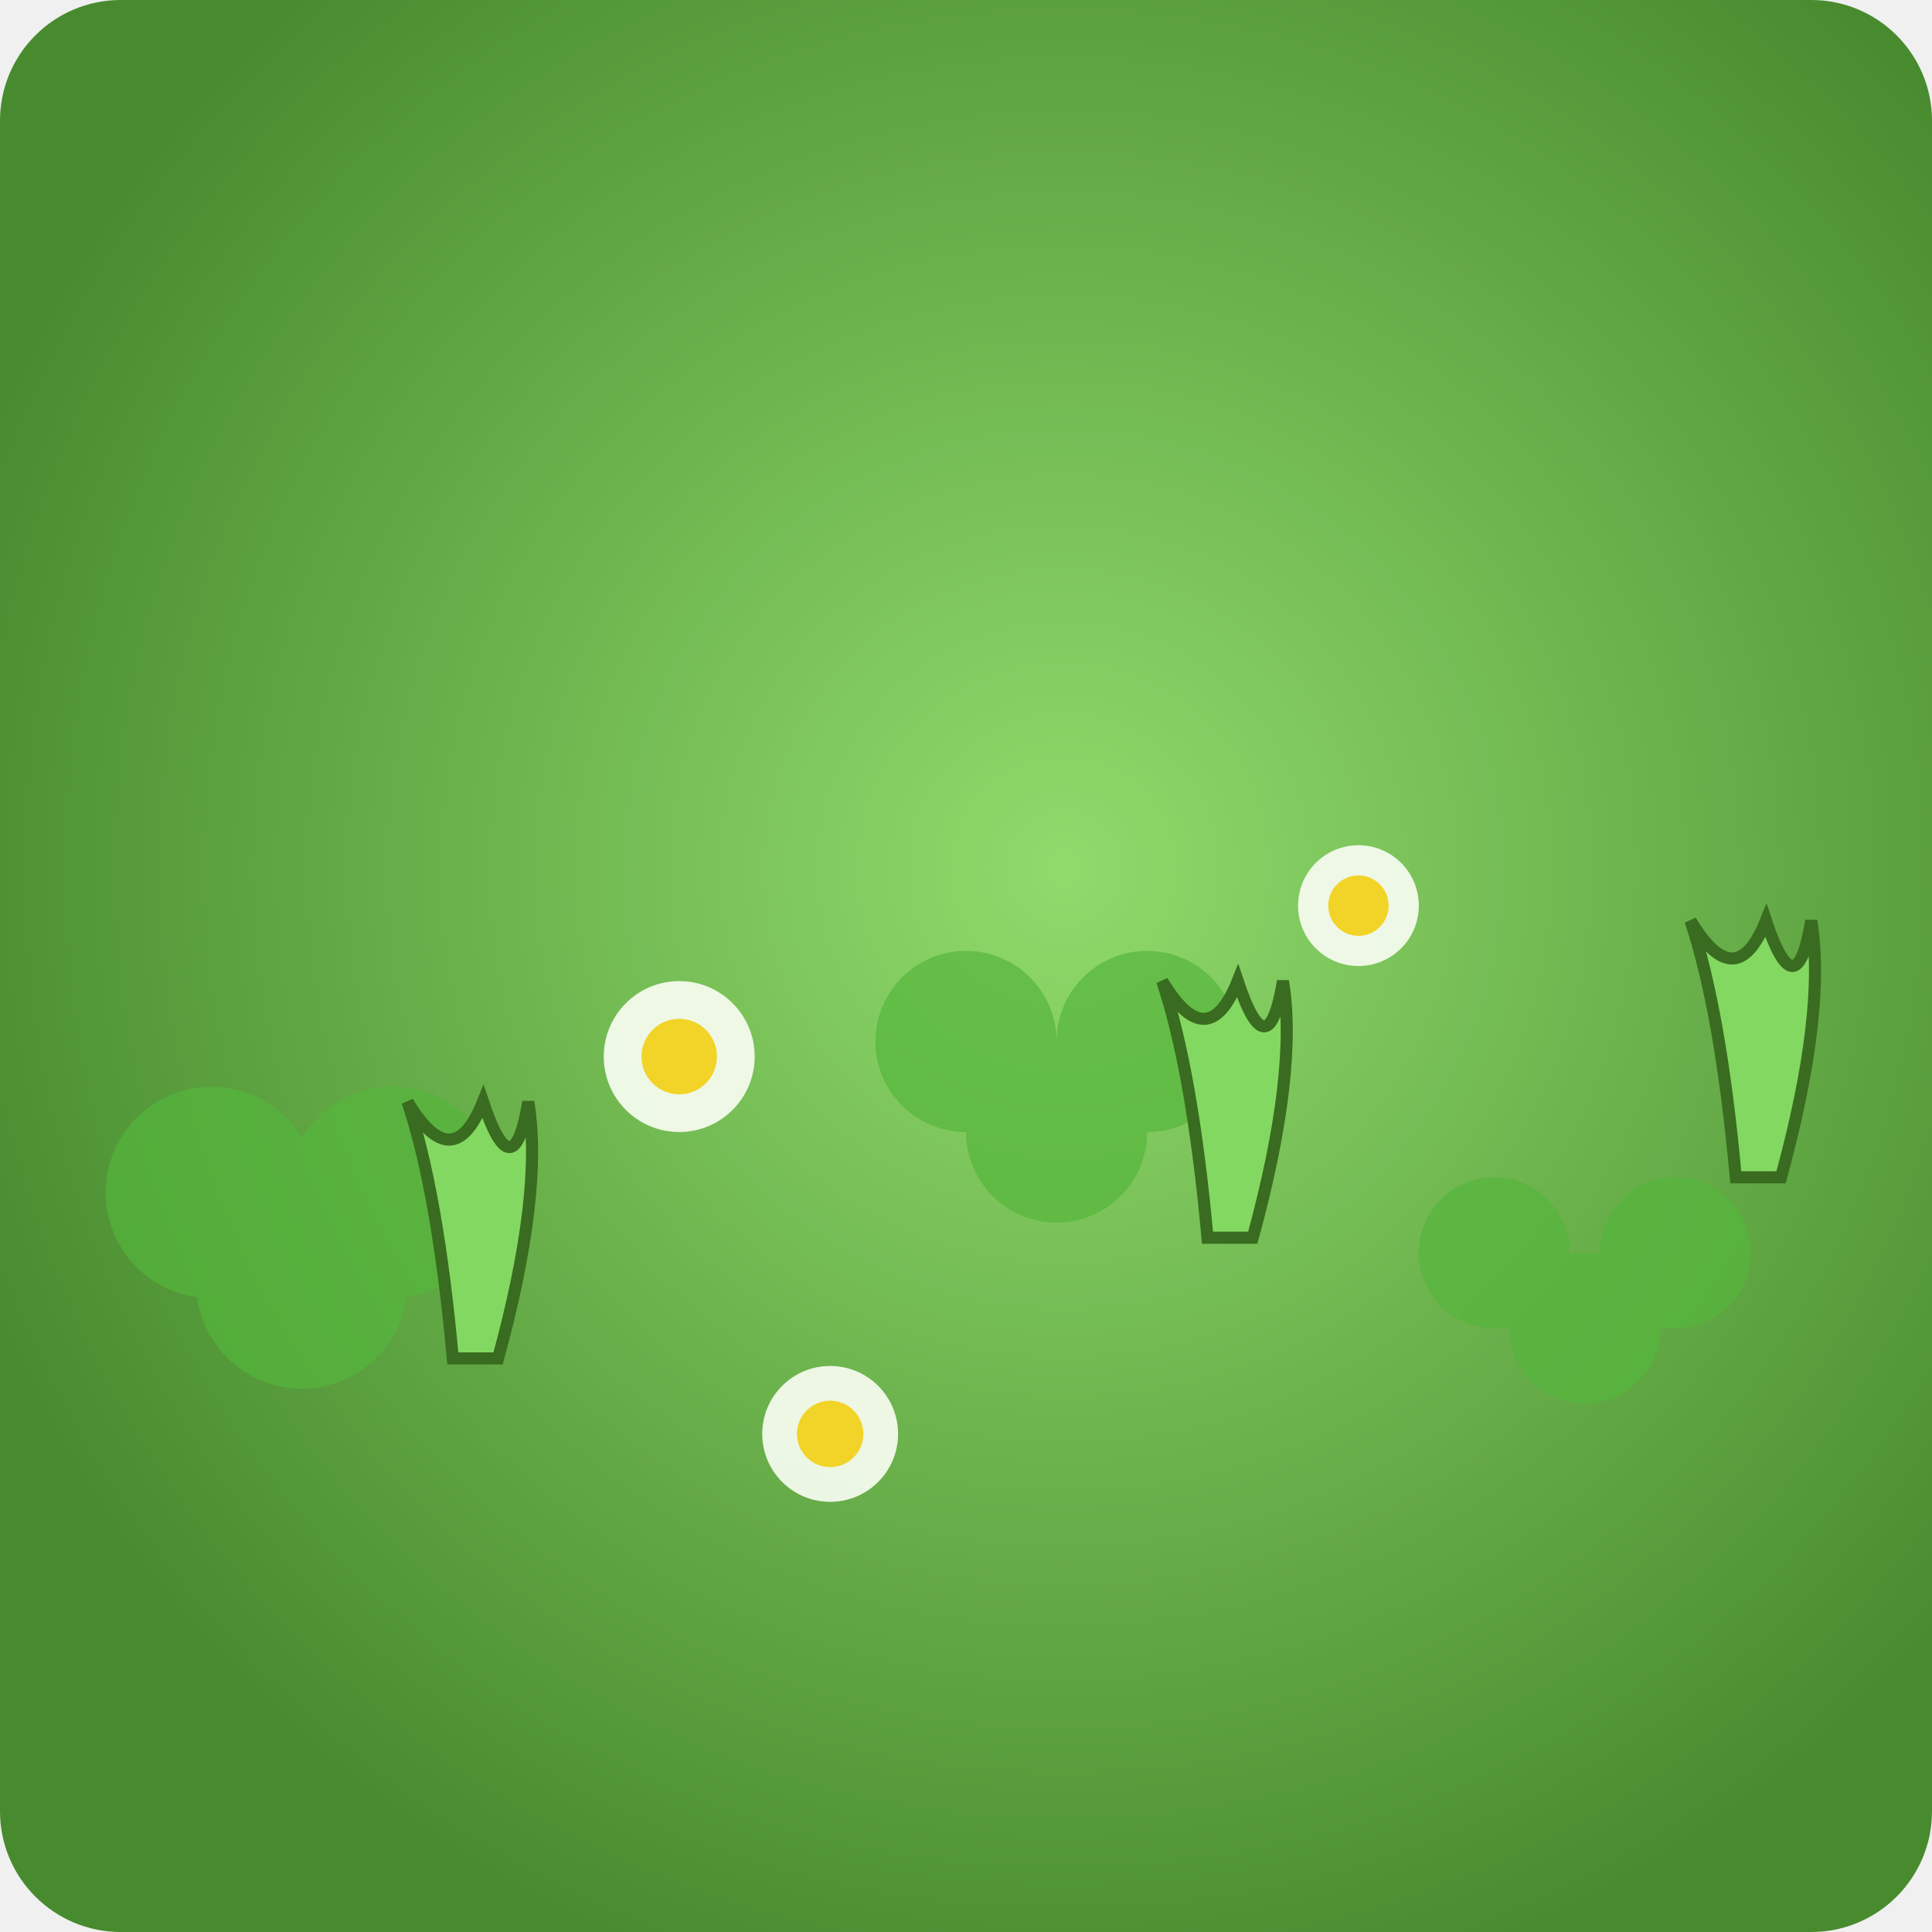
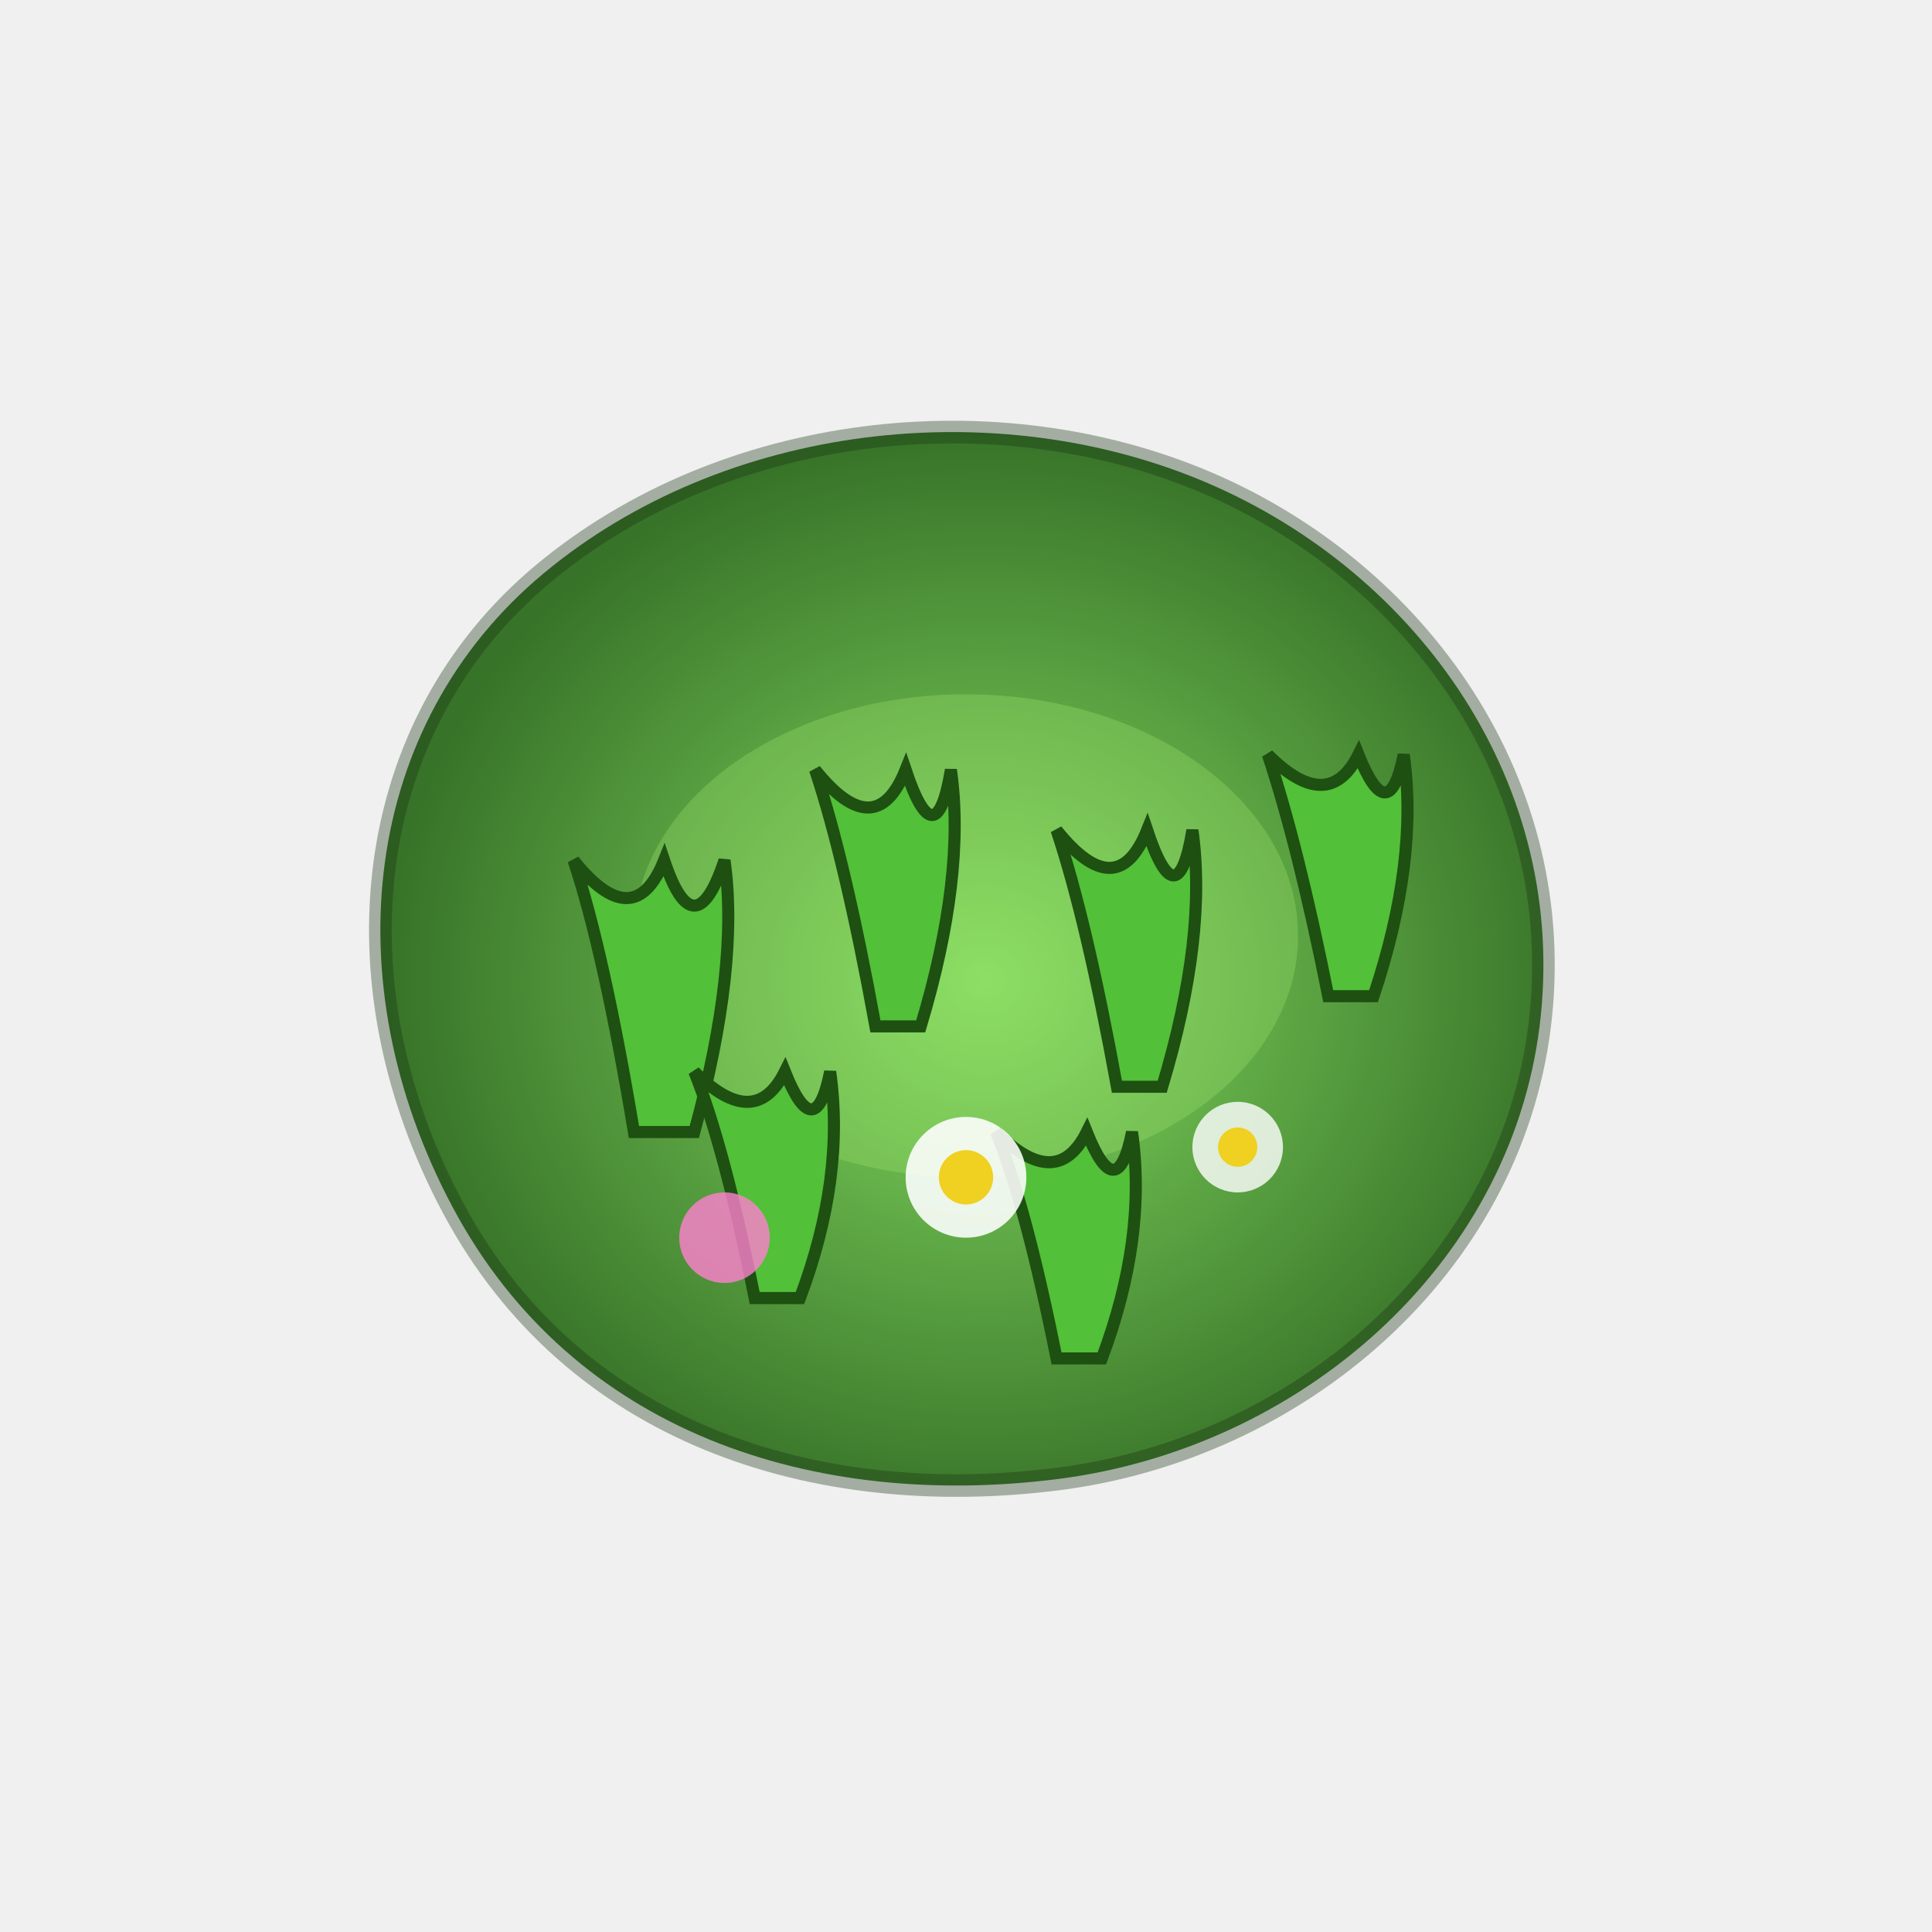
<svg xmlns="http://www.w3.org/2000/svg" width="128" height="128" viewBox="0 0 128 128">
  <defs>
-     <radialGradient id="bg" cx="55%" cy="45%" r="60%">
-       <stop offset="0%" stop-color="#8bd96a" />
-       <stop offset="100%" stop-color="#3d8228" />
+     <radialGradient id="g" cx="52%" cy="52%" r="52%">
+       <stop offset="0%" stop-color="#7cd956" />
+       <stop offset="100%" stop-color="#2a6a1a" />
    </radialGradient>
+     <clipPath id="c">
+       <path d="M30 80 C22 65 24 48 36 38 C48 28 66 26 80 32 C94 38 104 52 102 68 C100 84 86 96 70 98 C54 100 38 95 30 80Z" />
+     </clipPath>
  </defs>
-   <rect width="128" height="128" fill="url(#bg)" rx="8" />
-   <g fill="#4ab034" opacity="0.7">
-     <circle cx="20" cy="85" r="7" />
-     <circle cx="26" cy="79" r="7" />
-     <circle cx="14" cy="79" r="7" />
-     <circle cx="70" cy="75" r="6" />
-     <circle cx="76" cy="69" r="6" />
-     <circle cx="64" cy="69" r="6" />
-     <circle cx="105" cy="88" r="5" />
-     <circle cx="111" cy="83" r="5" />
-     <circle cx="99" cy="83" r="5" />
+   <path d="M30 80 C22 65 24 48 36 38 C48 28 66 26 80 32 C94 38 104 52 102 68 C100 84 86 96 70 98 C54 100 38 95 30 80Z" fill="url(#g)" opacity="0.93" />
+   <ellipse cx="64" cy="62" rx="22" ry="16" fill="#a0e870" opacity="0.3" />
+   <g clip-path="url(#c)" fill="#52c038" stroke="#1e5012" stroke-width="0.8">
+     <path d="M42 75 Q40 63 38 57 Q42 62 44 57 Q46 63 48 57 Q49 64 46 75Z" />
+     <path d="M58 68 Q56 57 54 51 Q58 56 60 51 Q62 57 63 51 Q64 58 61 68Z" />
+     <path d="M74 72 Q72 61 70 55 Q74 60 76 55 Q78 61 79 55 Q80 62 77 72Z" />
+     <path d="M88 66 Q86 56 84 50 Q88 54 90 50 Q92 55 93 50 Q94 57 91 66Z" />
+     <path d="M50 86 Q48 76 46 71 Q50 75 52 71 Q54 76 55 71 Q56 78 53 86Z" />
+     <path d="M70 90 Q68 80 66 75 Q70 79 72 75 Q74 80 75 75 Q76 82 73 90Z" />
  </g>
-   <g fill="#fff" opacity="0.9">
-     <circle cx="45" cy="70" r="5" />
-     <circle cx="90" cy="60" r="4" />
-     <circle cx="55" cy="95" r="4.5" />
+   <g clip-path="url(#c)">
+     <circle cx="64" cy="78" r="4" fill="#fff" opacity="0.88" />
+     <circle cx="64" cy="78" r="1.8" fill="#f0d020" />
+     <circle cx="48" cy="82" r="3" fill="#ff80d0" opacity="0.8" />
+     <circle cx="82" cy="76" r="3" fill="#fff" opacity="0.8" />
+     <circle cx="82" cy="76" r="1.3" fill="#f0d020" />
  </g>
-   <g fill="#f5d020">
-     <circle cx="45" cy="70" r="2.5" />
-     <circle cx="90" cy="60" r="2" />
-     <circle cx="55" cy="95" r="2.2" />
-   </g>
-   <g fill="#7dd65e" stroke="#2d6018" stroke-width="0.8">
-     <path d="M30 90 Q29 79 27 73 Q30 78 32 73 Q34 79 35 73 Q36 79 33 90Z" />
-     <path d="M80 82 Q79 71 77 65 Q80 70 82 65 Q84 71 85 65 Q86 71 83 82Z" />
-     <path d="M115 78 Q114 67 112 61 Q115 66 117 61 Q119 67 120 61 Q121 67 118 78Z" />
-   </g>
-   <rect width="128" height="128" fill="#c8f080" opacity="0.08" rx="8" />
+   <path d="M30 80 C22 65 24 48 36 38 C48 28 66 26 80 32 C94 38 104 52 102 68 C100 84 86 96 70 98 C54 100 38 95 30 80Z" fill="none" stroke="#163010" stroke-width="1.5" opacity="0.35" />
</svg>
